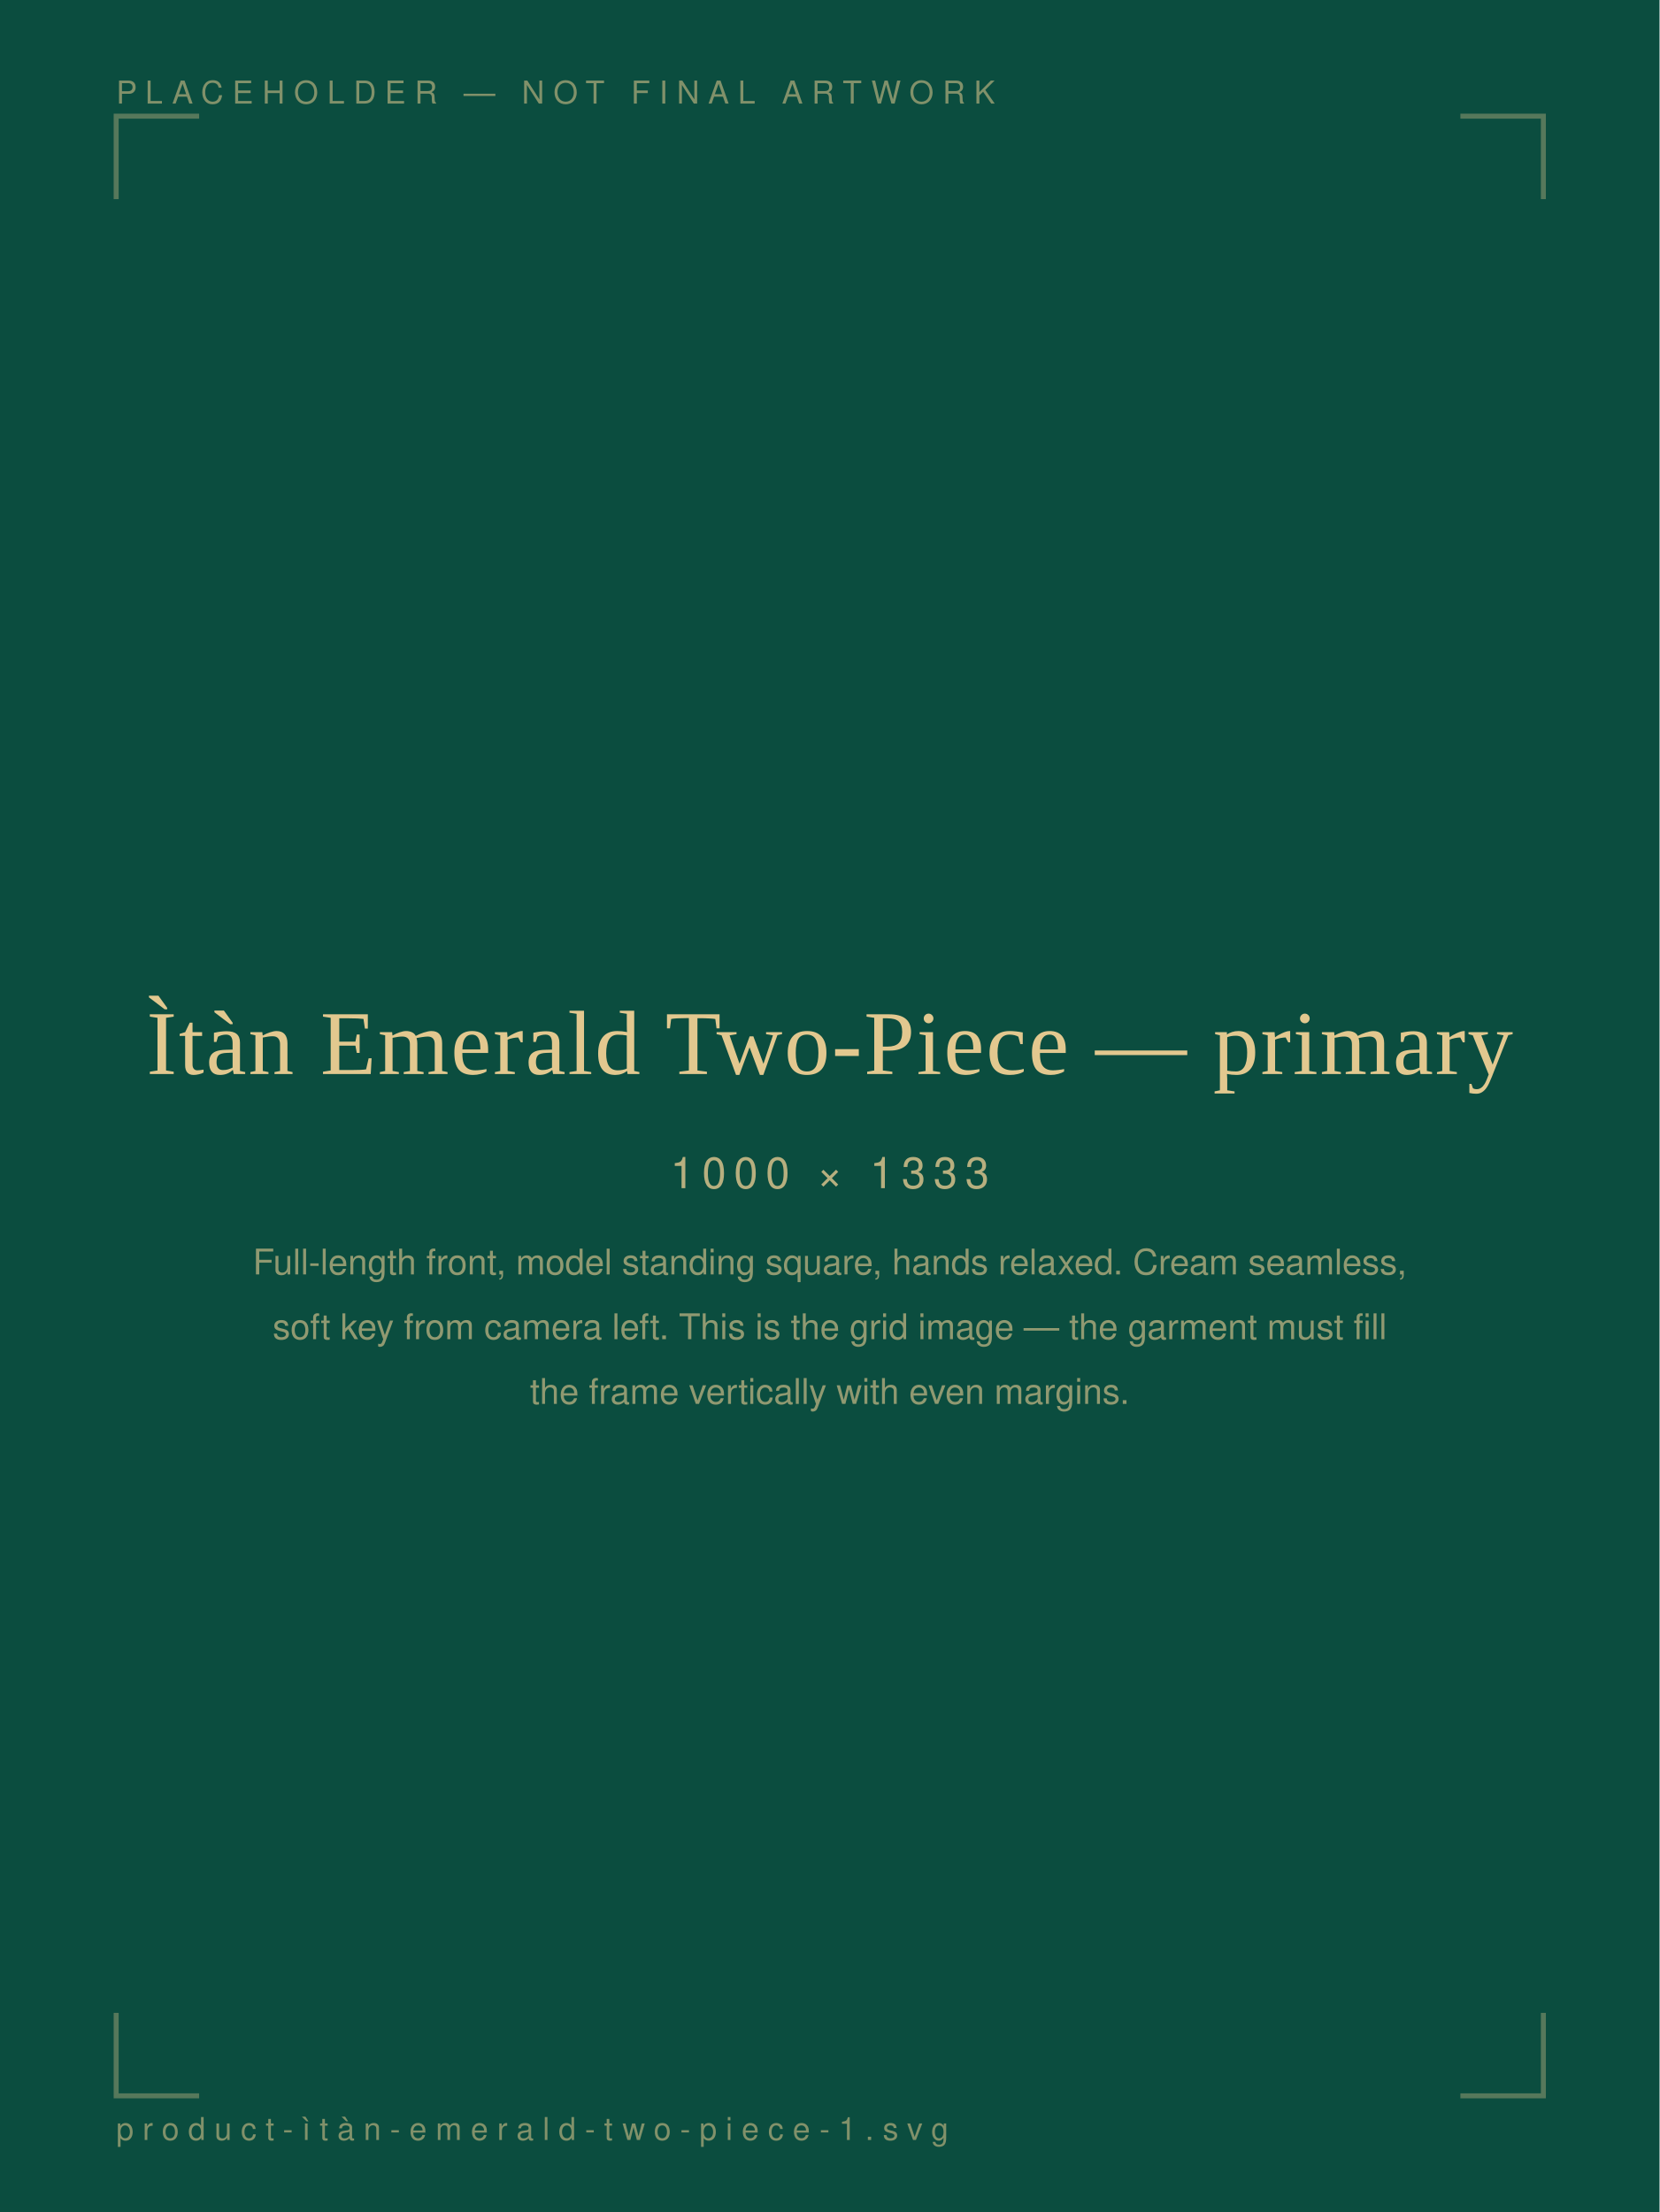
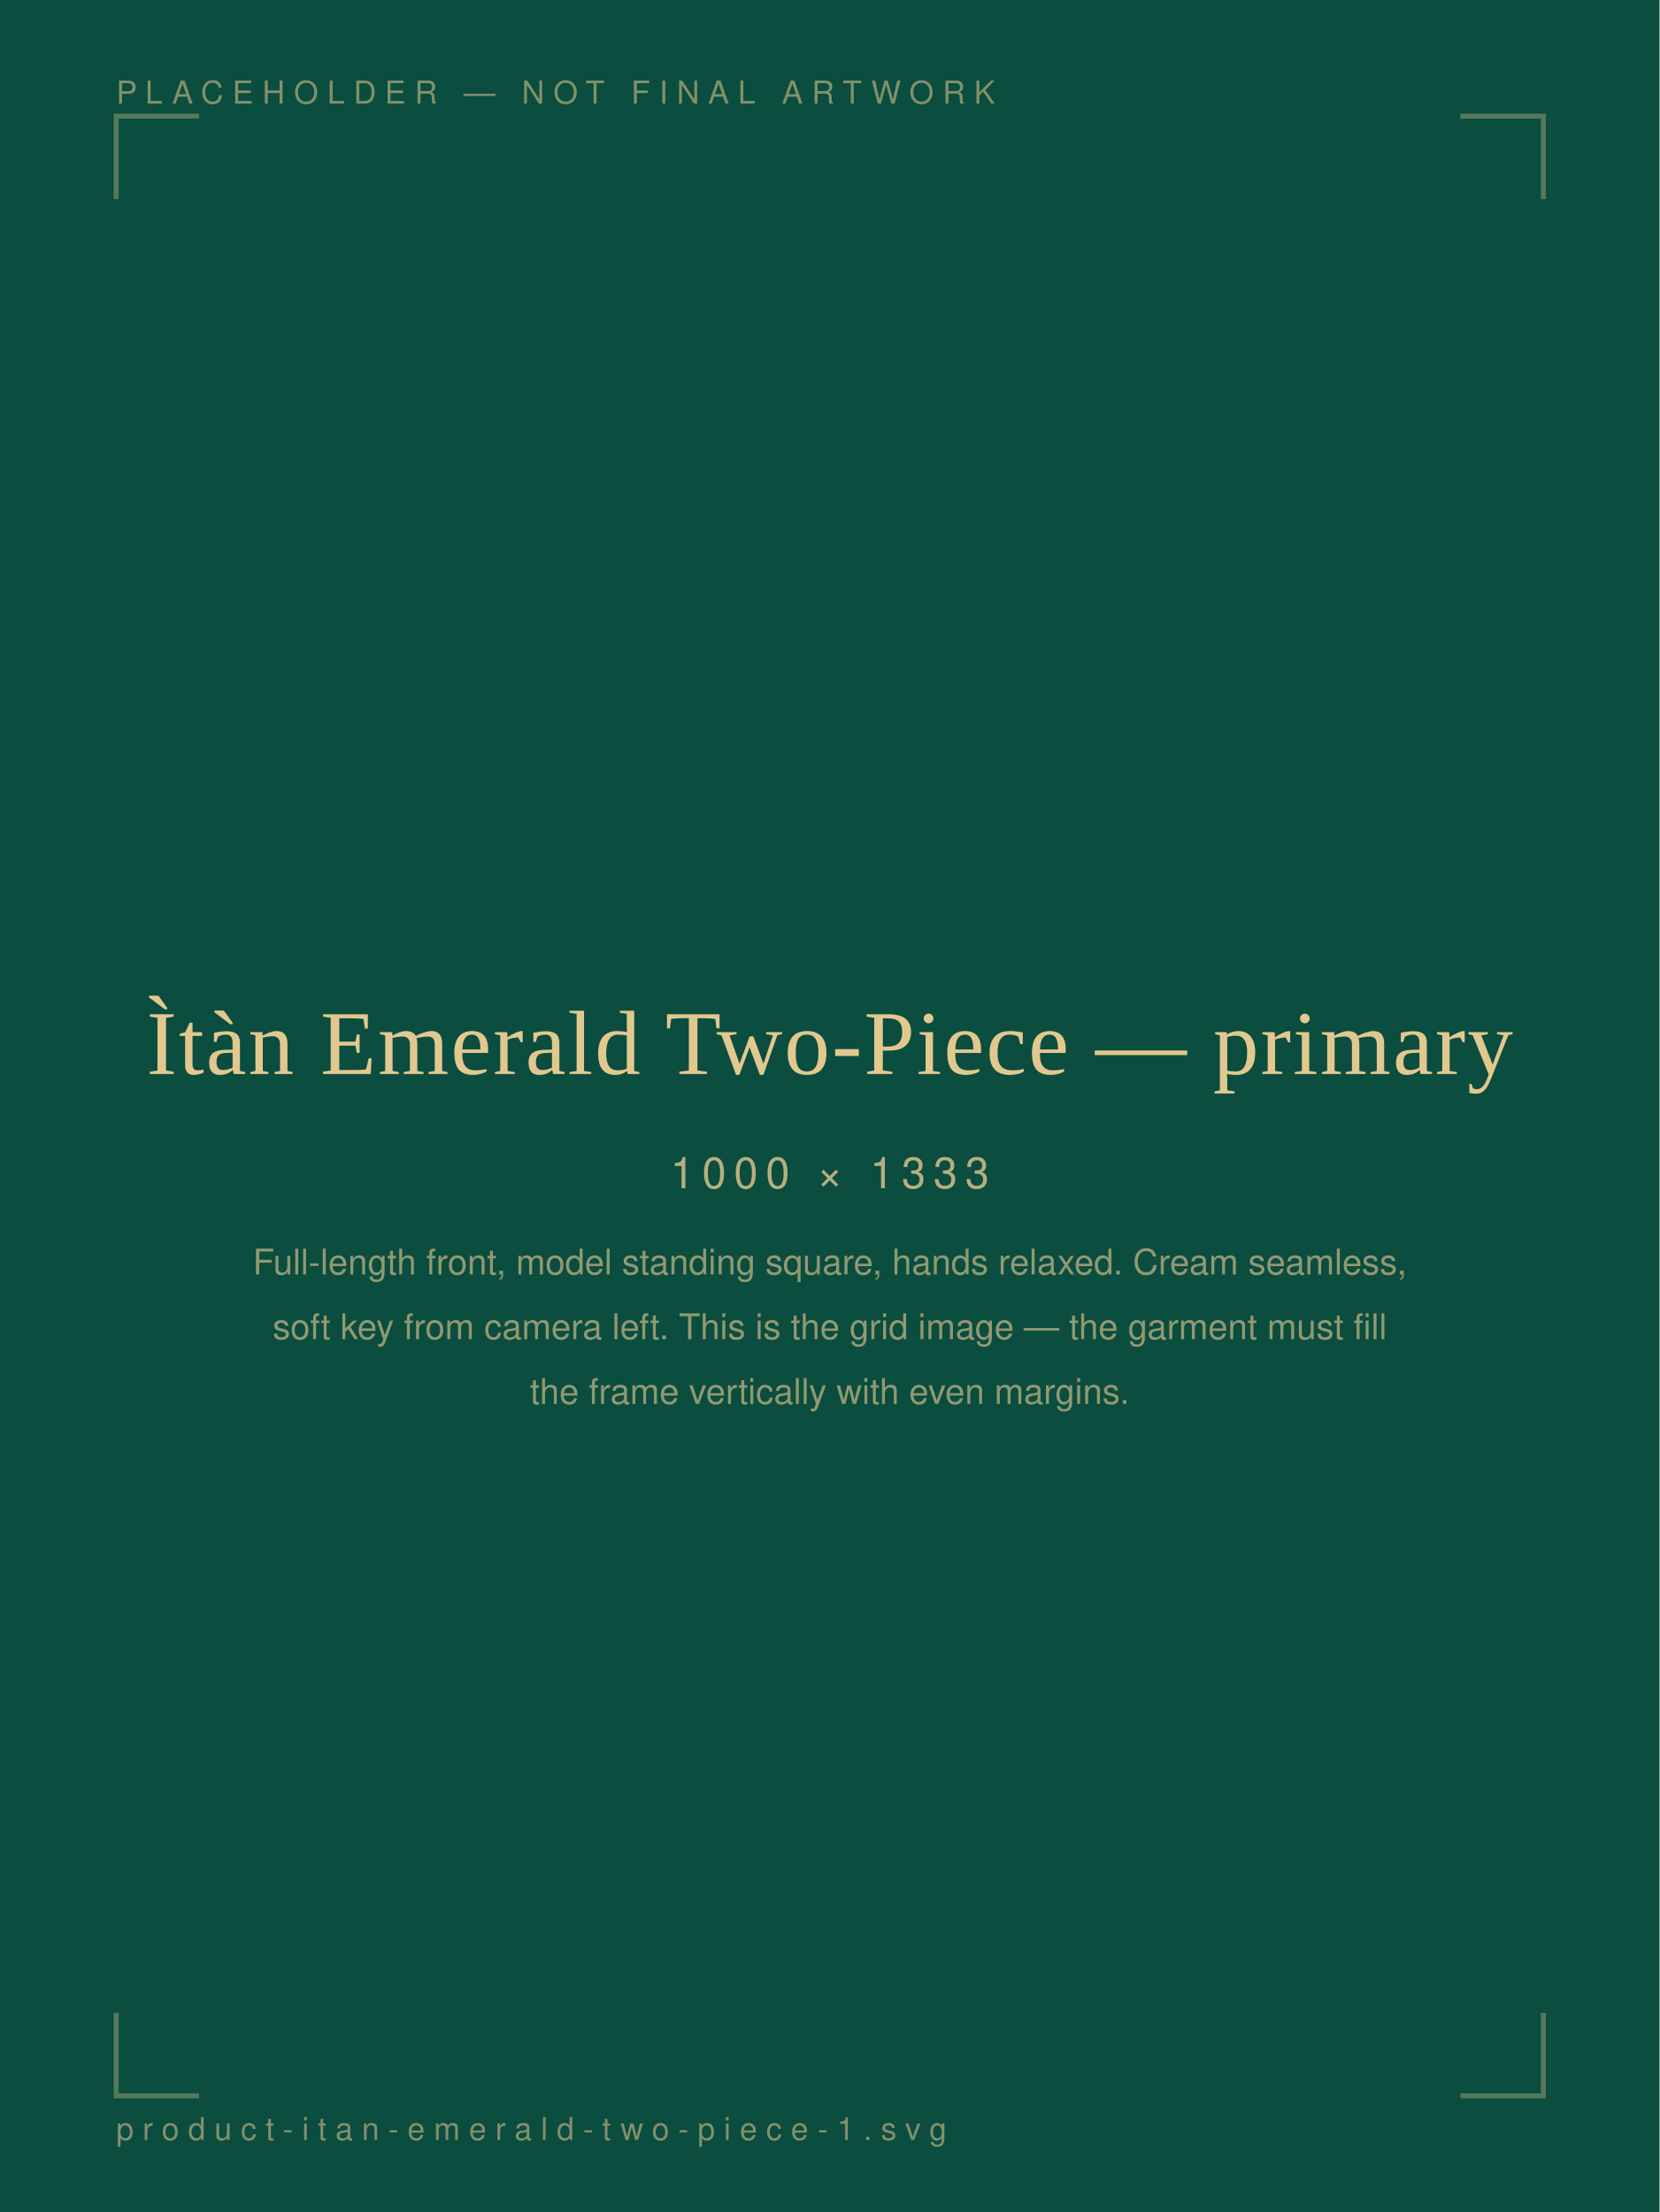
<svg xmlns="http://www.w3.org/2000/svg" width="1000" height="1333" viewBox="0 0 1000 1333" role="img" aria-label="Placeholder for Ìtàn Emerald Two-Piece — primary">
  <rect width="1000" height="1333" fill="#0B4D3F" />
  <g stroke="#E2C88F" stroke-opacity="0.35" stroke-width="3" fill="none">
    <path d="M70 120V70h50" />
    <path d="M880 70h50v50" />
    <path d="M930 1213v50h-50" />
    <path d="M120 1263h-50v-50" />
  </g>
  <g font-family="Georgia, 'Times New Roman', serif" fill="#E2C88F" text-anchor="middle">
    <text x="500" y="647.25" font-size="55" letter-spacing="1.1">Ìtàn Emerald Two-Piece — primary</text>
  </g>
  <g font-family="Helvetica, Arial, sans-serif" fill="#E2C88F" fill-opacity="0.8" text-anchor="middle">
    <text x="500" y="716" font-size="26" letter-spacing="4.68">1000 × 1333</text>
    <text x="500" y="768" font-size="21.32" fill-opacity="0.62">Full-length front, model standing square, hands relaxed. Cream seamless,</text>
    <text x="500" y="807" font-size="21.32" fill-opacity="0.62">soft key from camera left. This is the grid image — the garment must fill</text>
    <text x="500" y="846" font-size="21.32" fill-opacity="0.62">the frame vertically with even margins.</text>
  </g>
  <g font-family="Helvetica, Arial, sans-serif" fill="#E2C88F" fill-opacity="0.55" font-size="19" letter-spacing="5.32">
    <text x="70" y="62.4">PLACEHOLDER — NOT FINAL ARTWORK</text>
-     <text x="70" y="1289.6">product-ìtàn-emerald-two-piece-1.svg</text>
+     <text x="70" y="1289.6">product-itan-emerald-two-piece-1.svg</text>
  </g>
</svg>
